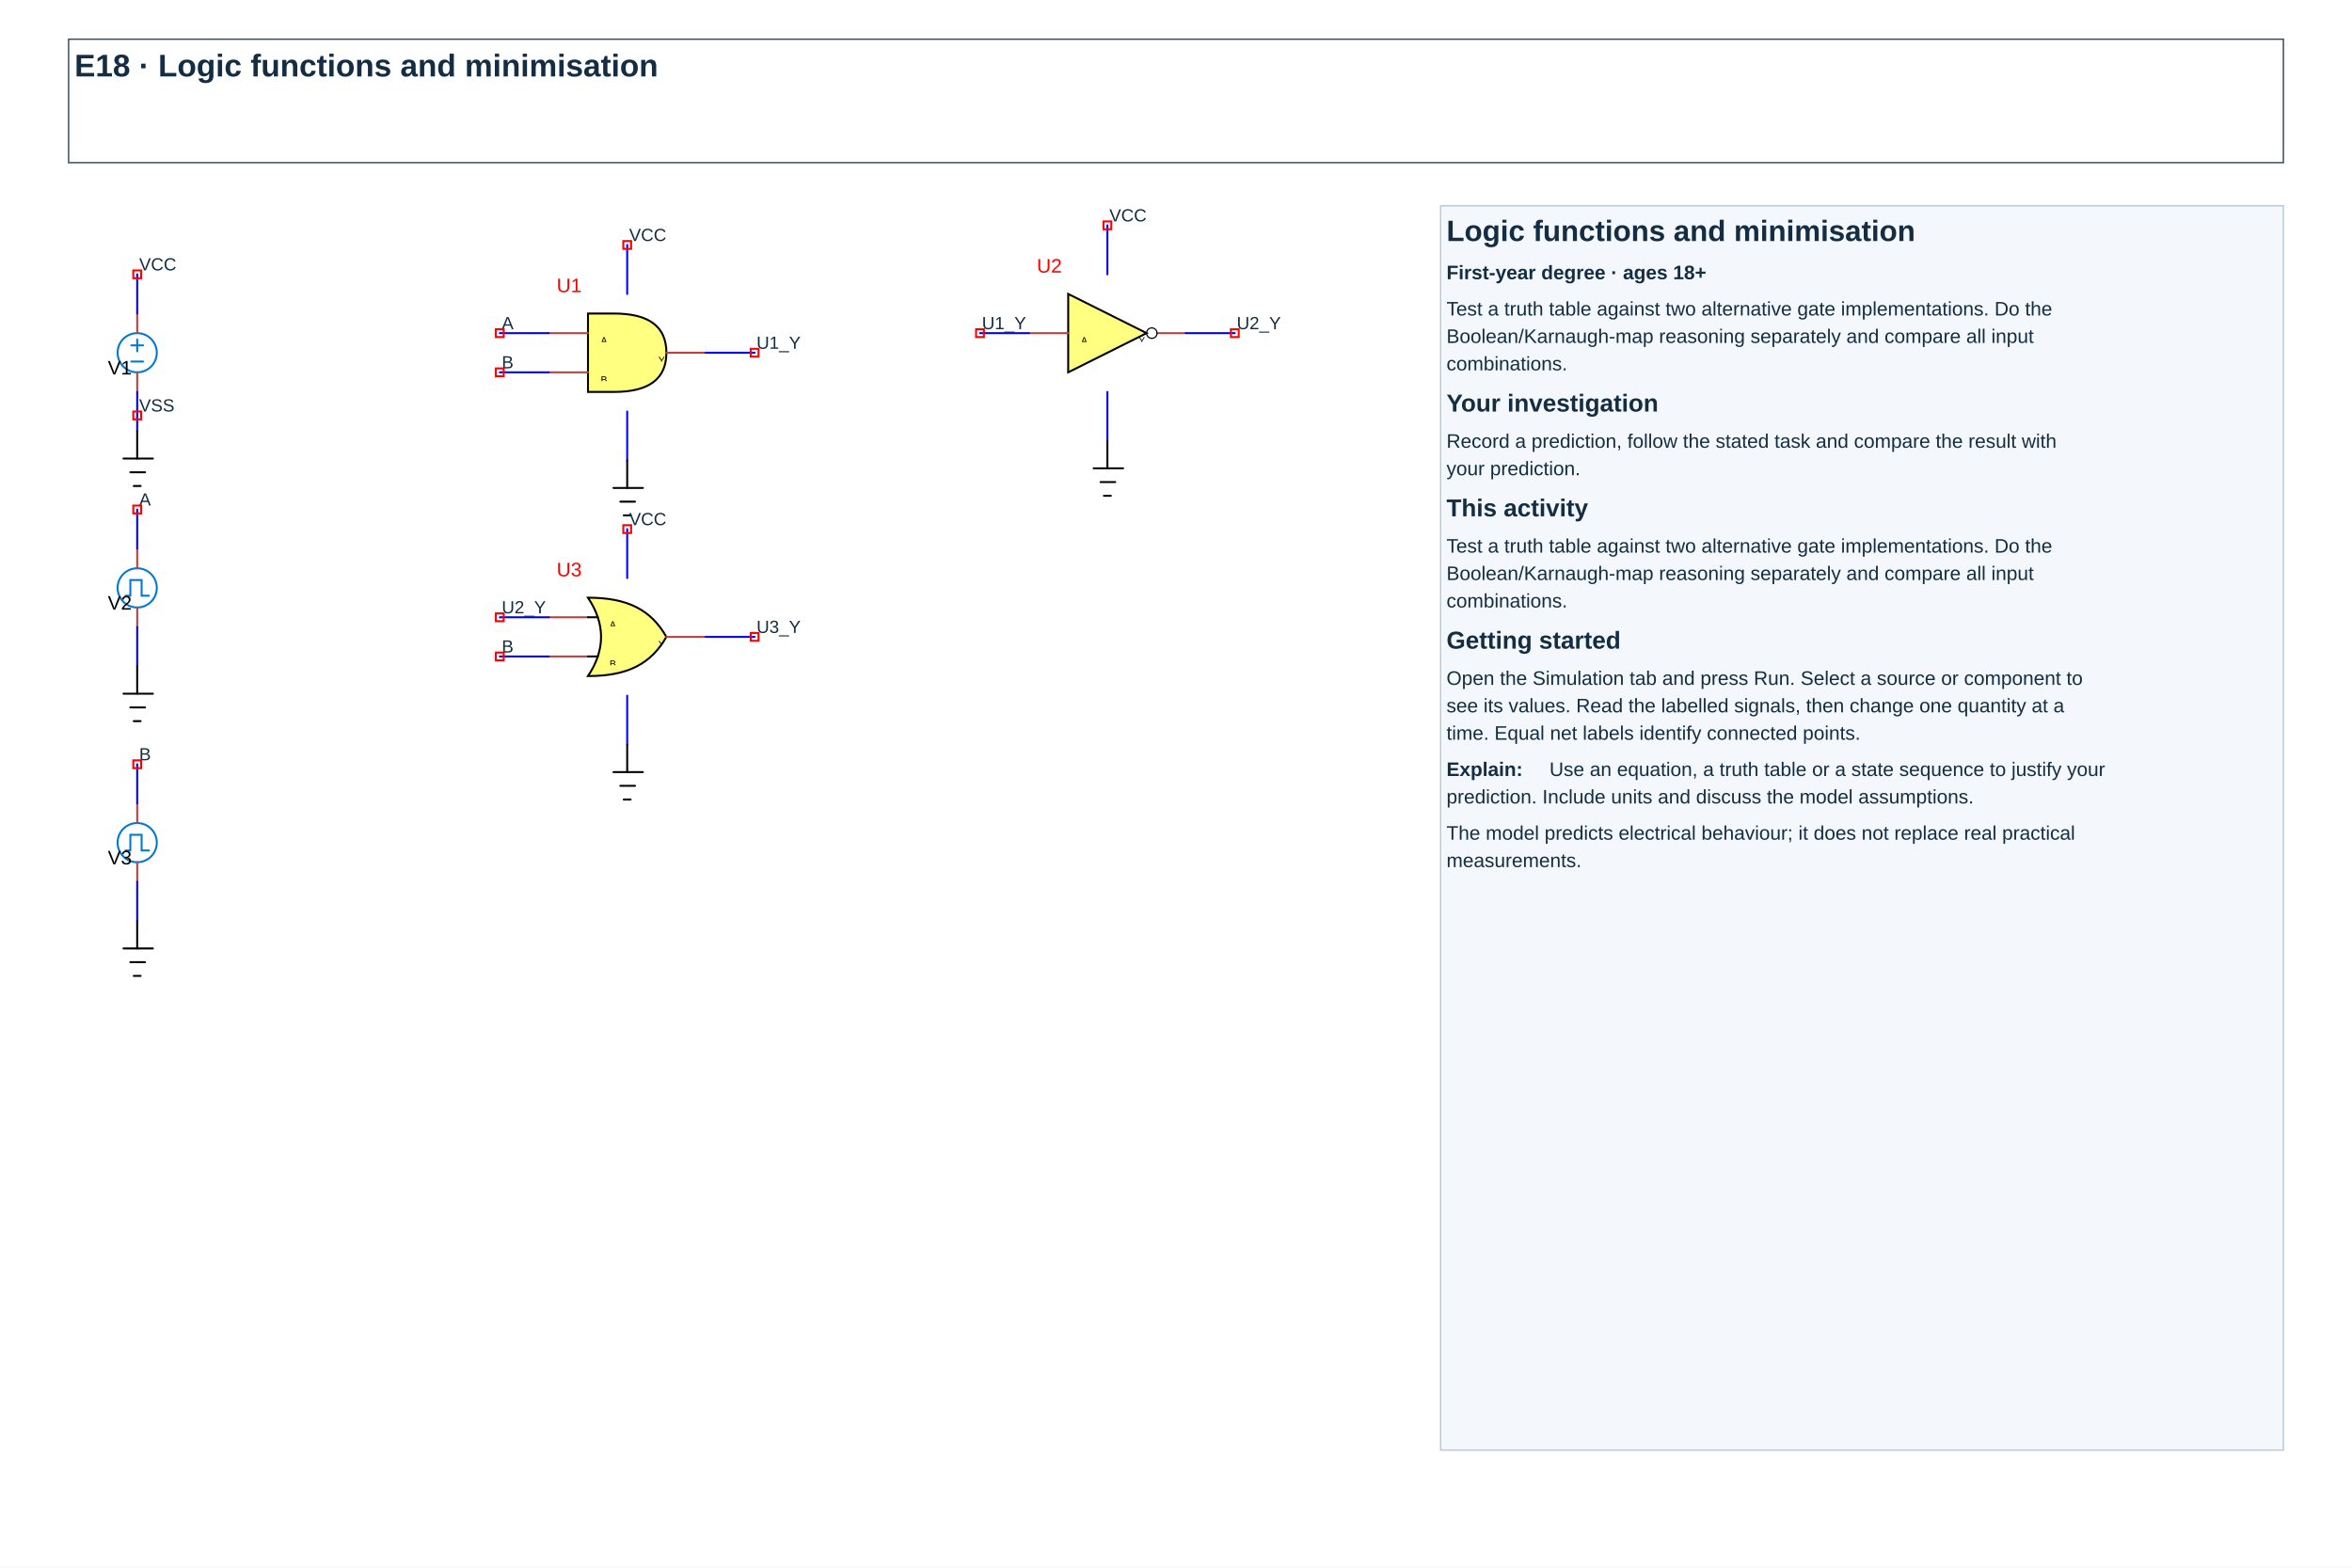
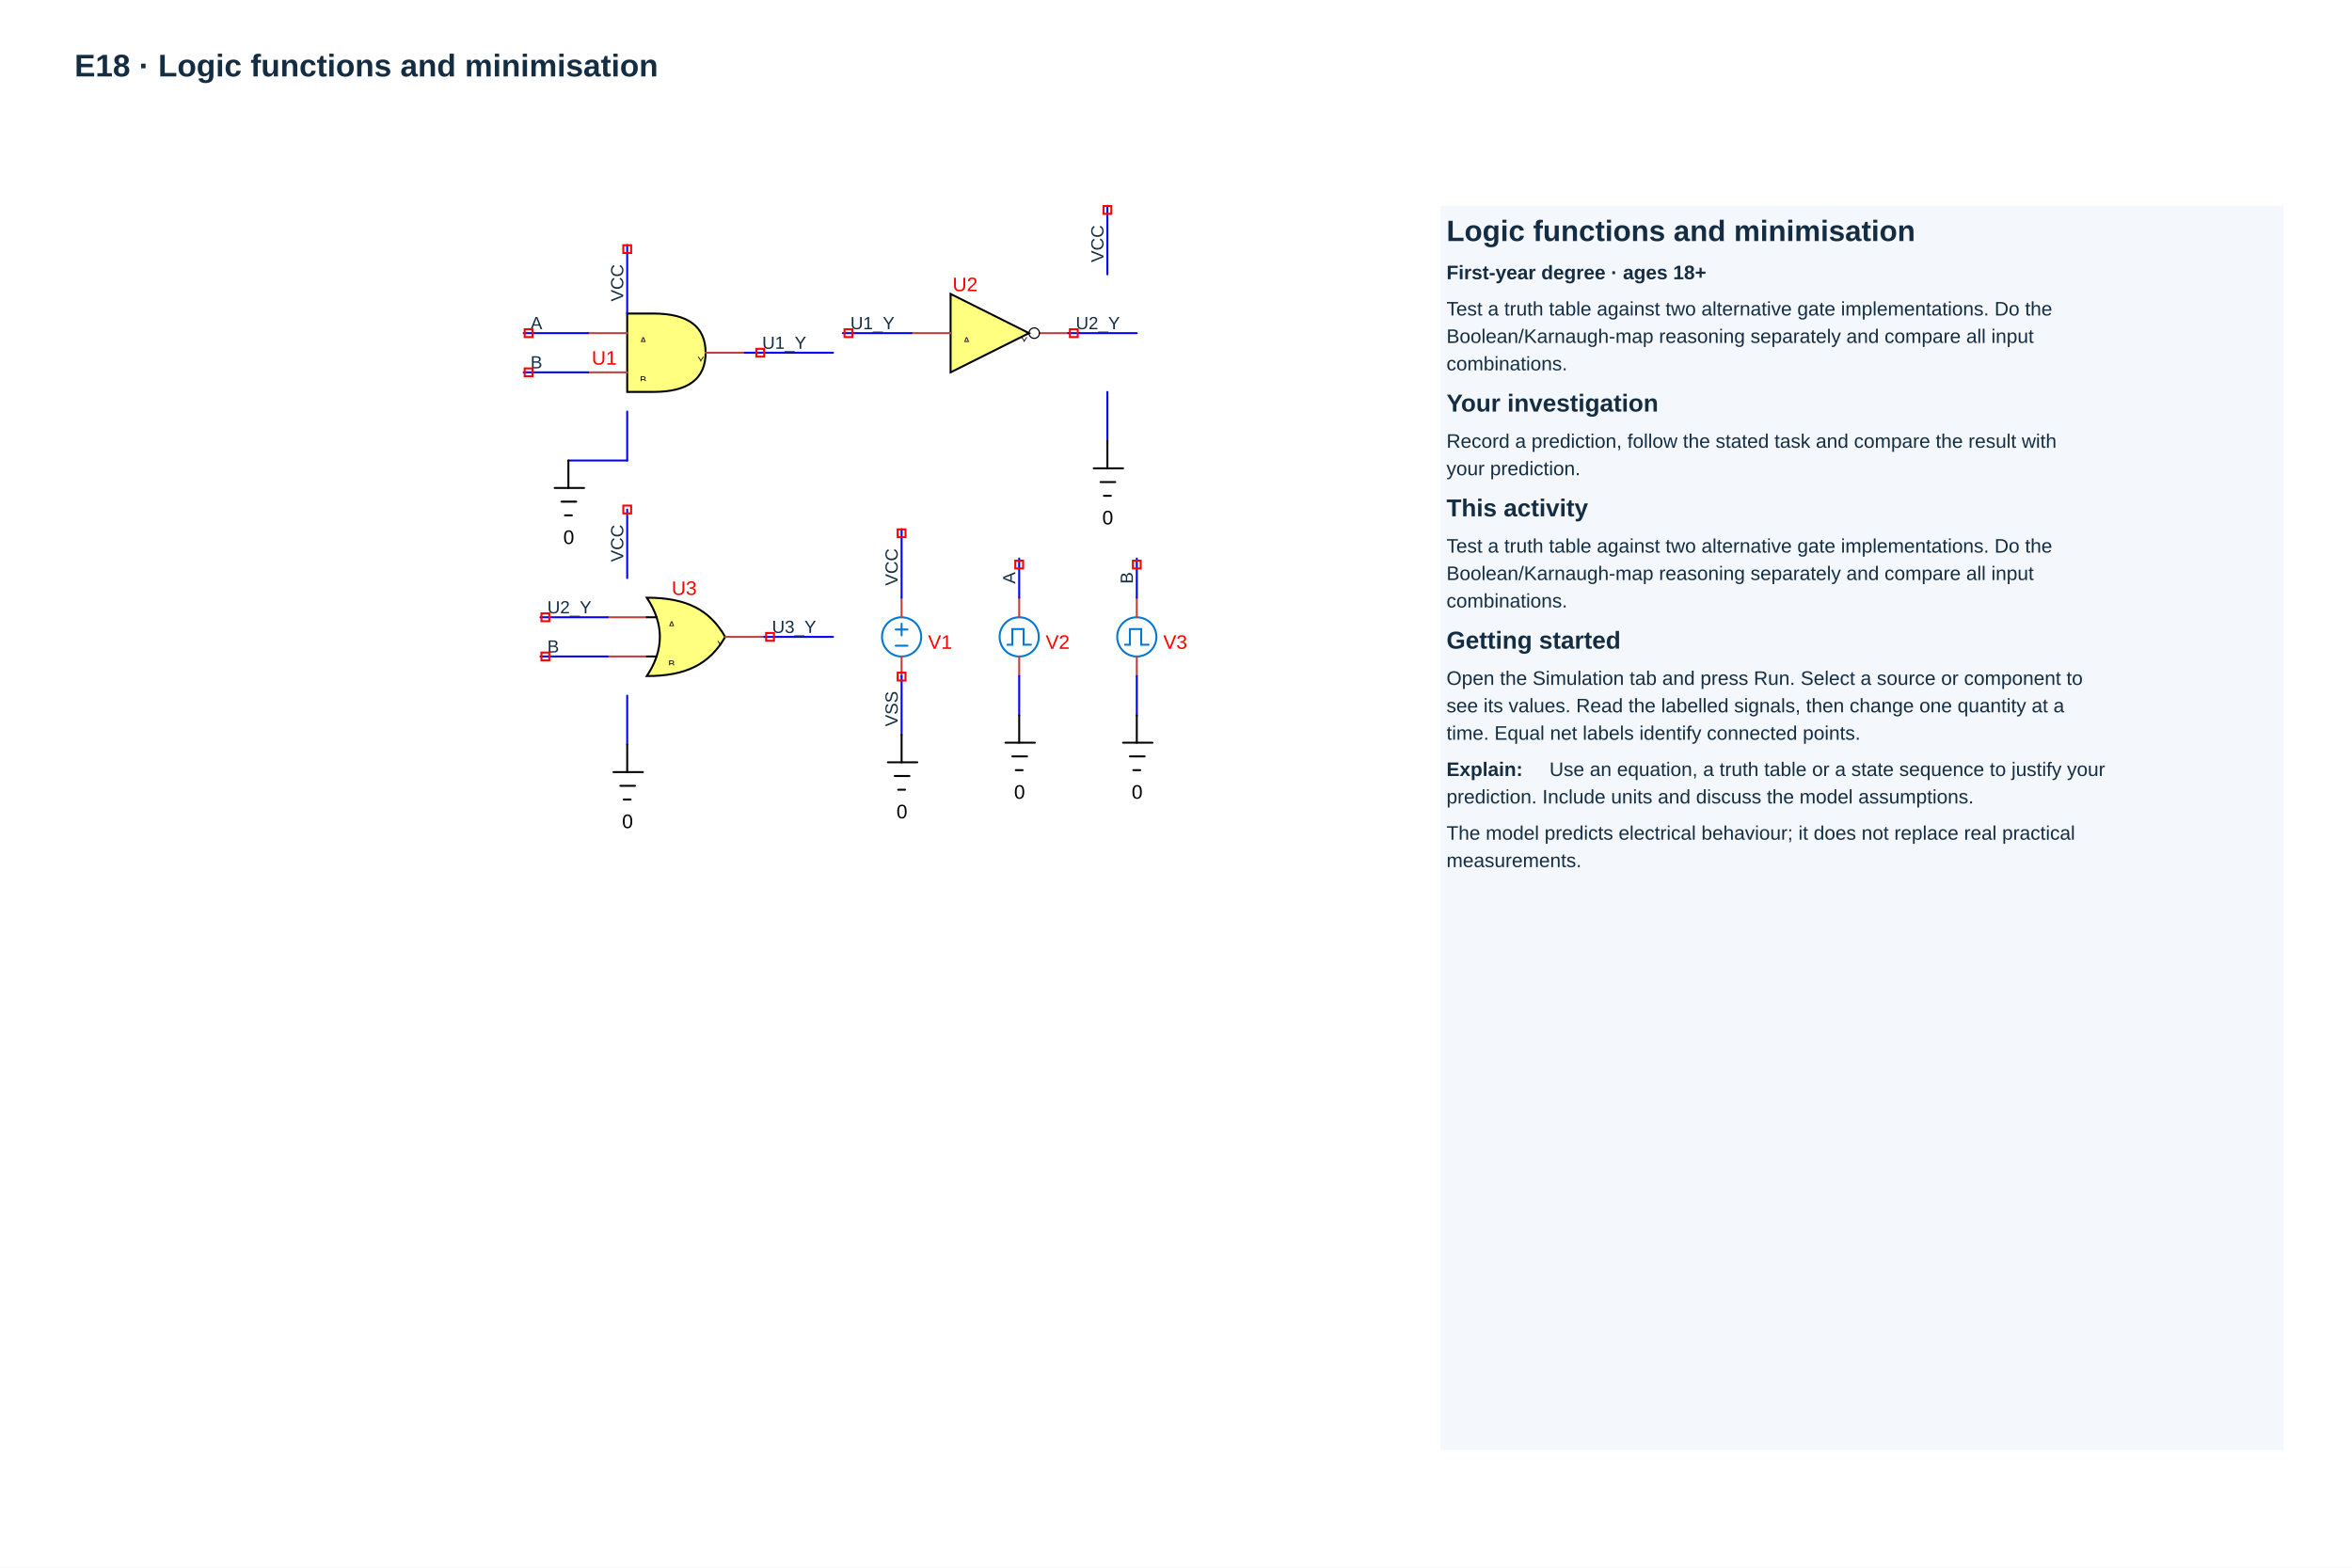
<svg xmlns="http://www.w3.org/2000/svg" width="1800" height="1200" viewBox="0 0 1200 800">
  <rect width="1200" height="800" fill="white" />
  <defs>
    <filter id="dropshadow" height="130%">
      <feGaussianBlur in="SourceAlpha" stdDeviation="3" />
      <feOffset dx="1" dy="1" result="offsetblur" />
      <feMerge>
        <feMergeNode />
        <feMergeNode in="SourceGraphic" />
      </feMerge>
    </filter>
  </defs>
-   <ellipse cx="70" cy="180" rx="10" ry="10" style="fill:none;stroke:#0078d4;stroke-width:1" />
-   <rect x="60" y="160" rx="0" ry="0" width="20" height="40" style="fill:none" />
-   <path d="M67 176.25 L73 176.25" style="fill:none;stroke:#0078d4;stroke-width:1" stroke-linecap="round" />
-   <path d="M70 173.25 L70 179.25" style="fill:none;stroke:#0078d4;stroke-width:1" stroke-linecap="round" />
-   <path d="M67 184.5 L73 184.5" style="fill:none;stroke:#0078d4;stroke-width:1" stroke-linecap="round" />
-   <g transform="rotate(90 70,160)">
-     <line x1="70" y1="160" x2="80" y2="160" stroke-linecap="round" />
-     <g style="fill:none;stroke:black;stroke-width:1">
-       <g style="stroke:#c04040">
-         <line x1="70" y1="160" x2="80" y2="160" stroke-linecap="round" />
-       </g>
-       <g style="stroke-width:0.6" />
-     </g>
-   </g>
-   <g transform="rotate(270 70,200)">
-     <line x1="70" y1="200" x2="80" y2="200" stroke-linecap="round" />
-     <g style="fill:none;stroke:black;stroke-width:1">
-       <g style="stroke:#c04040">
-         <line x1="70" y1="200" x2="80" y2="200" stroke-linecap="round" />
-       </g>
-       <g style="stroke-width:0.6" />
-     </g>
-   </g>
-   <g transform="translate( 54 181.1)">
-     <text x="1" y="10" fill="#000000" style="pointer-events:none;font-size:10px;font-family:Arial;font-weight:normal;font-style:normal;white-space:pre">
+   <ellipse cx="460" cy="325" rx="10" ry="10" style="fill:none;stroke:#0078d4;stroke-width:1" />
+   <rect x="450" y="305" rx="0" ry="0" width="20" height="40" style="fill:none" />
+   <path d="M457 321.25 L463 321.25" style="fill:none;stroke:#0078d4;stroke-width:1" stroke-linecap="round" />
+   <path d="M460 318.25 L460 324.25" style="fill:none;stroke:#0078d4;stroke-width:1" stroke-linecap="round" />
+   <path d="M457 329.5 L463 329.5" style="fill:none;stroke:#0078d4;stroke-width:1" stroke-linecap="round" />
+   <g transform="rotate(90 460,305)">
+     <line x1="460" y1="305" x2="470" y2="305" stroke-linecap="round" />
+     <g style="fill:none;stroke:black;stroke-width:1">
+       <g style="stroke:#c04040">
+         <line x1="460" y1="305" x2="470" y2="305" stroke-linecap="round" />
+       </g>
+       <g style="stroke-width:0.6" />
+     </g>
+   </g>
+   <g transform="rotate(270 460,345)">
+     <line x1="460" y1="345" x2="470" y2="345" stroke-linecap="round" />
+     <g style="fill:none;stroke:black;stroke-width:1">
+       <g style="stroke:#c04040">
+         <line x1="460" y1="345" x2="470" y2="345" stroke-linecap="round" />
+       </g>
+       <g style="stroke-width:0.6" />
+     </g>
+   </g>
+   <g transform="translate( 472.5 321.1)">
+     <text x="1" y="10" fill="#FF0000" style="pointer-events:none;font-size:10px;font-family:Arial;font-weight:normal;font-style:normal;white-space:pre">
      <tspan>V1</tspan>
    </text>
  </g>
-   <path d="M70 160 L70 140" style="fill:none;stroke:#0000ff;stroke-width:1" stroke-linecap="round" />
-   <g transform="translate( 70 128.99)">
+   <path d="M460 305 L460 270" style="fill:none;stroke:#0000ff;stroke-width:1" stroke-linecap="round" />
+   <g transform="translate( 448.99 299.8627) rotate( 270 0 0 )">
    <text x="1" y="9" fill="#142d43" style="pointer-events:none;font-size:9px;font-family:Arial;font-weight:normal;font-style:normal;white-space:pre">
      <tspan>VCC</tspan>
    </text>
  </g>
-   <rect x="68" y="138" width="4" height="4" style="stroke:red;stroke-width:1;fill:none" />
-   <path d="M70 200 L70 220" style="fill:none;stroke:#0000ff;stroke-width:1" stroke-linecap="round" />
-   <g transform="">
-     <line x1="70" y1="220" x2="70" y2="234" style="fill:none;stroke:#000000;stroke-width:1;stroke-linecap:round" />
-     <path d="M63 234 L78 234 M66.5 241 L74 241 M71.75 248 L68.25 248" style="fill:none;stroke:#000000;stroke-width:1;stroke-linecap:round" />
-   </g>
-   <g transform="translate( 70 200.99)">
+   <rect x="458" y="270.137" width="4" height="4" style="stroke:red;stroke-width:1;fill:none" />
+   <path d="M460 345 L460 375" style="fill:none;stroke:#0000ff;stroke-width:1" stroke-linecap="round" />
+   <g transform="translate( 456.3945 407.6)">
+     <text x="1" y="10" fill="#000000" style="pointer-events:none;font-size:10px;font-family:Arial;font-weight:normal;font-style:normal;white-space:pre">
+       <tspan>0</tspan>
+     </text>
+   </g>
+   <g transform="">
+     <line x1="460" y1="375" x2="460" y2="389" style="fill:none;stroke:#000000;stroke-width:1;stroke-linecap:round" />
+     <path d="M453 389 L468 389 M456.5 396 L464 396 M461.75 403 L458.25 403" style="fill:none;stroke:#000000;stroke-width:1;stroke-linecap:round" />
+   </g>
+   <g transform="translate( 448.99 371.7229) rotate( 270 0 0 )">
    <text x="1" y="9" fill="#142d43" style="pointer-events:none;font-size:9px;font-family:Arial;font-weight:normal;font-style:normal;white-space:pre">
      <tspan>VSS</tspan>
    </text>
  </g>
-   <rect x="68" y="210" width="4" height="4" style="stroke:red;stroke-width:1;fill:none" />
-   <path d="M300 160 L313.333 160 Q340 160 340 180 Q340 200 313.333 200 L300 200 L300 160 Z" style="fill:#ffff80;stroke:#000000;stroke-width:1" stroke-linecap="round" />
-   <g transform="">
-     <line x1="280" y1="170" x2="300" y2="170" stroke-linecap="round" />
-     <g style="fill:none;stroke:black;stroke-width:1">
-       <g style="stroke:#c04040">
-         <line x1="280" y1="170" x2="300" y2="170" stroke-linecap="round" />
-       </g>
-       <g style="stroke-width:0.6" />
-     </g>
-   </g>
-   <rect x="303.5" y="167.5" rx="0" ry="0" width="8.342" height="7" style="fill:none" />
-   <g transform="translate(303.5 167.5)" style="pointer-events:none">
+   <rect x="458" y="343.277" width="4" height="4" style="stroke:red;stroke-width:1;fill:none" />
+   <path d="M320 160 L333.333 160 Q360 160 360 180 Q360 200 333.333 200 L320 200 L320 160 Z" style="fill:#ffff80;stroke:#000000;stroke-width:1" stroke-linecap="round" />
+   <g transform="">
+     <line x1="300" y1="170" x2="320" y2="170" stroke-linecap="round" />
+     <g style="fill:none;stroke:black;stroke-width:1">
+       <g style="stroke:#c04040">
+         <line x1="300" y1="170" x2="320" y2="170" stroke-linecap="round" />
+       </g>
+       <g style="stroke-width:0.6" />
+     </g>
+   </g>
+   <rect x="323.5" y="167.5" rx="0" ry="0" width="8.342" height="7" style="fill:none" />
+   <g transform="translate(323.5 167.5)" style="pointer-events:none">
    <svg width="8.342" height="7" overflow="hidden" data-markdown="true">
      <text x="3" y="8" fill="#000000" font-family="Arial" font-size="5" font-weight="normal" font-style="normal" xml:space="preserve" style="white-space:pre">A</text>
    </svg>
  </g>
  <g transform="">
-     <line x1="280" y1="190" x2="300" y2="190" stroke-linecap="round" />
-     <g style="fill:none;stroke:black;stroke-width:1">
-       <g style="stroke:#c04040">
-         <line x1="280" y1="190" x2="300" y2="190" stroke-linecap="round" />
-       </g>
-       <g style="stroke-width:0.6" />
-     </g>
-   </g>
-   <rect x="303.5" y="187.5" rx="0" ry="0" width="8.342" height="7" style="fill:none" />
-   <g transform="translate(303.5 187.5)" style="pointer-events:none">
+     <line x1="300" y1="190" x2="320" y2="190" stroke-linecap="round" />
+     <g style="fill:none;stroke:black;stroke-width:1">
+       <g style="stroke:#c04040">
+         <line x1="300" y1="190" x2="320" y2="190" stroke-linecap="round" />
+       </g>
+       <g style="stroke-width:0.6" />
+     </g>
+   </g>
+   <rect x="323.5" y="187.5" rx="0" ry="0" width="8.342" height="7" style="fill:none" />
+   <g transform="translate(323.5 187.5)" style="pointer-events:none">
    <svg width="8.342" height="7" overflow="hidden" data-markdown="true">
      <text x="3" y="8" fill="#000000" font-family="Arial" font-size="5" font-weight="normal" font-style="normal" xml:space="preserve" style="white-space:pre">B</text>
    </svg>
  </g>
-   <g transform="rotate(180 360,180)">
-     <line x1="360" y1="180" x2="380" y2="180" stroke-linecap="round" />
-     <g style="fill:none;stroke:black;stroke-width:1">
-       <g style="stroke:#c04040">
-         <line x1="360" y1="180" x2="380" y2="180" stroke-linecap="round" />
-       </g>
-       <g style="stroke-width:0.6" />
-     </g>
-   </g>
-   <rect x="332.9" y="177.5" rx="0" ry="0" width="8.342" height="7" style="fill:none" />
-   <g transform="translate(332.9 177.5)" style="pointer-events:none">
+   <g transform="rotate(180 380,180)">
+     <line x1="380" y1="180" x2="400" y2="180" stroke-linecap="round" />
+     <g style="fill:none;stroke:black;stroke-width:1">
+       <g style="stroke:#c04040">
+         <line x1="380" y1="180" x2="400" y2="180" stroke-linecap="round" />
+       </g>
+       <g style="stroke-width:0.6" />
+     </g>
+   </g>
+   <rect x="352.9" y="177.5" rx="0" ry="0" width="8.342" height="7" style="fill:none" />
+   <g transform="translate(352.9 177.5)" style="pointer-events:none">
    <svg width="8.342" height="7" overflow="hidden" data-markdown="true">
      <text x="3" y="8" fill="#000000" font-family="Arial" font-size="5" font-weight="normal" font-style="normal" xml:space="preserve" style="white-space:pre">Y</text>
    </svg>
  </g>
-   <g transform="translate( 283 139.1)">
+   <g transform="translate( 300.8945 176.1)">
    <text x="1" y="10" fill="#FF0000" style="pointer-events:none;font-size:10px;font-family:Arial;font-weight:normal;font-style:normal;white-space:pre">
      <tspan>U1</tspan>
    </text>
  </g>
-   <path d="M280 170 L255 170" style="fill:none;stroke:#0000ff;stroke-width:1" stroke-linecap="round" />
-   <g transform="translate( 255 158.99)">
+   <path d="M300 170 L267.185 170" style="fill:none;stroke:#0000ff;stroke-width:1" stroke-linecap="round" />
+   <g transform="translate( 269.6848 158.99)">
    <text x="1" y="9" fill="#142d43" style="pointer-events:none;font-size:9px;font-family:Arial;font-weight:normal;font-style:normal;white-space:pre">
      <tspan>A</tspan>
    </text>
  </g>
-   <rect x="253" y="168" width="4" height="4" style="stroke:red;stroke-width:1;fill:none" />
-   <path d="M280 190 L255 190" style="fill:none;stroke:#0000ff;stroke-width:1" stroke-linecap="round" />
-   <g transform="translate( 255 178.99)">
+   <rect x="267.685" y="168" width="4" height="4" style="stroke:red;stroke-width:1;fill:none" />
+   <path d="M300 190 L267.185 190" style="fill:none;stroke:#0000ff;stroke-width:1" stroke-linecap="round" />
+   <g transform="translate( 269.6848 178.99)">
    <text x="1" y="9" fill="#142d43" style="pointer-events:none;font-size:9px;font-family:Arial;font-weight:normal;font-style:normal;white-space:pre">
      <tspan>B</tspan>
    </text>
  </g>
-   <rect x="253" y="188" width="4" height="4" style="stroke:red;stroke-width:1;fill:none" />
-   <path d="M360 180 L385 180" style="fill:none;stroke:#0000ff;stroke-width:1" stroke-linecap="round" />
-   <g transform="translate( 385 168.99)">
+   <rect x="267.685" y="188" width="4" height="4" style="stroke:red;stroke-width:1;fill:none" />
+   <path d="M380 180 L425 180" style="fill:none;stroke:#0000ff;stroke-width:1" stroke-linecap="round" />
+   <g transform="translate( 387.875 168.99)">
    <text x="1" y="9" fill="#142d43" style="pointer-events:none;font-size:9px;font-family:Arial;font-weight:normal;font-style:normal;white-space:pre">
      <tspan>U1_Y</tspan>
    </text>
  </g>
-   <rect x="383" y="178" width="4" height="4" style="stroke:red;stroke-width:1;fill:none" />
-   <path d="M320 150 L320 125" style="fill:none;stroke:#0000ff;stroke-width:1" stroke-linecap="round" />
-   <g transform="translate( 320 113.99)">
+   <rect x="385.875" y="178" width="4" height="4" style="stroke:red;stroke-width:1;fill:none" />
+   <path d="M320 160 L320 125" style="fill:none;stroke:#0000ff;stroke-width:1" stroke-linecap="round" />
+   <g transform="translate( 308.99 154.8627) rotate( 270 0 0 )">
    <text x="1" y="9" fill="#142d43" style="pointer-events:none;font-size:9px;font-family:Arial;font-weight:normal;font-style:normal;white-space:pre">
      <tspan>VCC</tspan>
    </text>
  </g>
-   <rect x="318" y="123" width="4" height="4" style="stroke:red;stroke-width:1;fill:none" />
+   <rect x="318" y="125.137" width="4" height="4" style="stroke:red;stroke-width:1;fill:none" />
  <path d="M320 210 L320 235" style="fill:none;stroke:#0000ff;stroke-width:1" stroke-linecap="round" />
-   <g transform="">
-     <line x1="320" y1="235" x2="320" y2="249" style="fill:none;stroke:#000000;stroke-width:1;stroke-linecap:round" />
-     <path d="M313 249 L328 249 M316.5 256 L324 256 M321.75 263 L318.25 263" style="fill:none;stroke:#000000;stroke-width:1;stroke-linecap:round" />
-   </g>
-   <path d="M545 150 L585 170 L545 190 L545 150 Z" style="fill:#ffff80;stroke:#000000;stroke-width:1" stroke-linecap="round" />
-   <g transform="">
-     <line x1="525" y1="170" x2="545" y2="170" stroke-linecap="round" />
-     <g style="fill:none;stroke:black;stroke-width:1">
-       <g style="stroke:#c04040">
-         <line x1="525" y1="170" x2="545" y2="170" stroke-linecap="round" />
-       </g>
-       <g style="stroke-width:0.6" />
-     </g>
-   </g>
-   <rect x="548.5" y="167.5" rx="0" ry="0" width="8.342" height="7" style="fill:none" />
-   <g transform="translate(548.5 167.5)" style="pointer-events:none">
+   <path d="M320 235 L290 235" style="fill:none;stroke:#0000ff;stroke-width:1" stroke-linecap="round" />
+   <g transform="translate( 286.3945 267.6)">
+     <text x="1" y="10" fill="#000000" style="pointer-events:none;font-size:10px;font-family:Arial;font-weight:normal;font-style:normal;white-space:pre">
+       <tspan>0</tspan>
+     </text>
+   </g>
+   <g transform="">
+     <line x1="290" y1="235" x2="290" y2="249" style="fill:none;stroke:#000000;stroke-width:1;stroke-linecap:round" />
+     <path d="M283 249 L298 249 M286.5 256 L294 256 M291.75 263 L288.25 263" style="fill:none;stroke:#000000;stroke-width:1;stroke-linecap:round" />
+   </g>
+   <path d="M485 150 L525 170 L485 190 L485 150 Z" style="fill:#ffff80;stroke:#000000;stroke-width:1" stroke-linecap="round" />
+   <g transform="">
+     <line x1="465" y1="170" x2="485" y2="170" stroke-linecap="round" />
+     <g style="fill:none;stroke:black;stroke-width:1">
+       <g style="stroke:#c04040">
+         <line x1="465" y1="170" x2="485" y2="170" stroke-linecap="round" />
+       </g>
+       <g style="stroke-width:0.6" />
+     </g>
+   </g>
+   <rect x="488.5" y="167.5" rx="0" ry="0" width="8.342" height="7" style="fill:none" />
+   <g transform="translate(488.5 167.5)" style="pointer-events:none">
    <svg width="8.342" height="7" overflow="hidden" data-markdown="true">
      <text x="3" y="8" fill="#000000" font-family="Arial" font-size="5" font-weight="normal" font-style="normal" xml:space="preserve" style="white-space:pre">A</text>
    </svg>
  </g>
-   <g transform="rotate(180 605,170)">
-     <line x1="605" y1="170" x2="619.667" y2="170" stroke-linecap="round" />
-     <g style="fill:none;stroke:black;stroke-width:1">
-       <g style="stroke:#c04040">
-         <line x1="605" y1="170" x2="619.667" y2="170" stroke-linecap="round" />
+   <g transform="rotate(180 545,170)">
+     <line x1="545" y1="170" x2="559.667" y2="170" stroke-linecap="round" />
+     <g style="fill:none;stroke:black;stroke-width:1">
+       <g style="stroke:#c04040">
+         <line x1="545" y1="170" x2="559.667" y2="170" stroke-linecap="round" />
      </g>
      <g style="stroke-width:0.6">
-         <circle cx="622.333" cy="170" r="2.667" />
-       </g>
-     </g>
-   </g>
-   <rect x="577.9" y="167.5" rx="0" ry="0" width="8.342" height="7" style="fill:none" />
-   <g transform="translate(577.9 167.5)" style="pointer-events:none">
+         <circle cx="562.333" cy="170" r="2.667" />
+       </g>
+     </g>
+   </g>
+   <rect x="517.9" y="167.5" rx="0" ry="0" width="8.342" height="7" style="fill:none" />
+   <g transform="translate(517.9 167.5)" style="pointer-events:none">
    <svg width="8.342" height="7" overflow="hidden" data-markdown="true">
      <text x="3" y="8" fill="#000000" font-family="Arial" font-size="5" font-weight="normal" font-style="normal" xml:space="preserve" style="white-space:pre">Y</text>
    </svg>
  </g>
-   <g transform="translate( 528 129.1)">
+   <g transform="translate( 485 138.6)">
    <text x="1" y="10" fill="#FF0000" style="pointer-events:none;font-size:10px;font-family:Arial;font-weight:normal;font-style:normal;white-space:pre">
      <tspan>U2</tspan>
    </text>
  </g>
-   <path d="M525 170 L500 170" style="fill:none;stroke:#0000ff;stroke-width:1" stroke-linecap="round" />
-   <g transform="translate( 500 158.99)">
+   <path d="M465 170 L430 170" style="fill:none;stroke:#0000ff;stroke-width:1" stroke-linecap="round" />
+   <g transform="translate( 432.875 158.99)">
    <text x="1" y="9" fill="#142d43" style="pointer-events:none;font-size:9px;font-family:Arial;font-weight:normal;font-style:normal;white-space:pre">
      <tspan>U1_Y</tspan>
    </text>
  </g>
-   <rect x="498" y="168" width="4" height="4" style="stroke:red;stroke-width:1;fill:none" />
-   <path d="M605 170 L630 170" style="fill:none;stroke:#0000ff;stroke-width:1" stroke-linecap="round" />
-   <g transform="translate( 630 158.99)">
+   <rect x="430.875" y="168" width="4" height="4" style="stroke:red;stroke-width:1;fill:none" />
+   <path d="M545 170 L580 170" style="fill:none;stroke:#0000ff;stroke-width:1" stroke-linecap="round" />
+   <g transform="translate( 547.875 158.99)">
    <text x="1" y="9" fill="#142d43" style="pointer-events:none;font-size:9px;font-family:Arial;font-weight:normal;font-style:normal;white-space:pre">
      <tspan>U2_Y</tspan>
    </text>
  </g>
-   <rect x="628" y="168" width="4" height="4" style="stroke:red;stroke-width:1;fill:none" />
-   <path d="M565 140 L565 115" style="fill:none;stroke:#0000ff;stroke-width:1" stroke-linecap="round" />
-   <g transform="translate( 565 103.99)">
+   <rect x="545.875" y="168" width="4" height="4" style="stroke:red;stroke-width:1;fill:none" />
+   <path d="M565 140 L565 105" style="fill:none;stroke:#0000ff;stroke-width:1" stroke-linecap="round" />
+   <g transform="translate( 553.99 134.8627) rotate( 270 0 0 )">
    <text x="1" y="9" fill="#142d43" style="pointer-events:none;font-size:9px;font-family:Arial;font-weight:normal;font-style:normal;white-space:pre">
      <tspan>VCC</tspan>
    </text>
  </g>
-   <rect x="563" y="113" width="4" height="4" style="stroke:red;stroke-width:1;fill:none" />
+   <rect x="563" y="105.137" width="4" height="4" style="stroke:red;stroke-width:1;fill:none" />
  <path d="M565 200 L565 225" style="fill:none;stroke:#0000ff;stroke-width:1" stroke-linecap="round" />
+   <g transform="translate( 561.3945 257.6)">
+     <text x="1" y="10" fill="#000000" style="pointer-events:none;font-size:10px;font-family:Arial;font-weight:normal;font-style:normal;white-space:pre">
+       <tspan>0</tspan>
+     </text>
+   </g>
  <g transform="">
    <line x1="565" y1="225" x2="565" y2="239" style="fill:none;stroke:#000000;stroke-width:1;stroke-linecap:round" />
    <path d="M558 239 L573 239 M561.5 246 L569 246 M566.75 253 L563.25 253" style="fill:none;stroke:#000000;stroke-width:1;stroke-linecap:round" />
  </g>
-   <path d="M300 305 C320 305 332 311 340 325 C332 339 320 345 300 345 Q313.333 325 300 305 Z" style="fill:#ffff80;stroke:#000000;stroke-width:1" stroke-linecap="round" />
-   <g transform="">
-     <line x1="280" y1="315" x2="300" y2="315" stroke-linecap="round" />
-     <g style="fill:none;stroke:black;stroke-width:1">
-       <g style="stroke:#c04040">
-         <line x1="280" y1="315" x2="300" y2="315" stroke-linecap="round" />
-       </g>
-       <g style="stroke-width:0.6" />
-     </g>
-   </g>
-   <path d="M300 315 L305 315" style="fill:none;stroke:#000000;stroke-width:1" stroke-linecap="round" />
-   <rect x="308" y="312.5" rx="0" ry="0" width="8.342" height="7" style="fill:none" />
-   <g transform="translate(308 312.5)" style="pointer-events:none">
+   <path d="M330 305 C350 305 362 311 370 325 C362 339 350 345 330 345 Q343.333 325 330 305 Z" style="fill:#ffff80;stroke:#000000;stroke-width:1" stroke-linecap="round" />
+   <g transform="">
+     <line x1="310" y1="315" x2="330" y2="315" stroke-linecap="round" />
+     <g style="fill:none;stroke:black;stroke-width:1">
+       <g style="stroke:#c04040">
+         <line x1="310" y1="315" x2="330" y2="315" stroke-linecap="round" />
+       </g>
+       <g style="stroke-width:0.6" />
+     </g>
+   </g>
+   <path d="M330 315 L335 315" style="fill:none;stroke:#000000;stroke-width:1" stroke-linecap="round" />
+   <rect x="338" y="312.5" rx="0" ry="0" width="8.342" height="7" style="fill:none" />
+   <g transform="translate(338 312.5)" style="pointer-events:none">
    <svg width="8.342" height="7" overflow="hidden" data-markdown="true">
      <text x="3" y="8" fill="#000000" font-family="Arial" font-size="5" font-weight="normal" font-style="normal" xml:space="preserve" style="white-space:pre">A</text>
    </svg>
  </g>
  <g transform="">
-     <line x1="280" y1="335" x2="300" y2="335" stroke-linecap="round" />
-     <g style="fill:none;stroke:black;stroke-width:1">
-       <g style="stroke:#c04040">
-         <line x1="280" y1="335" x2="300" y2="335" stroke-linecap="round" />
-       </g>
-       <g style="stroke-width:0.6" />
-     </g>
-   </g>
-   <path d="M300 335 L305 335" style="fill:none;stroke:#000000;stroke-width:1" stroke-linecap="round" />
-   <rect x="308" y="332.5" rx="0" ry="0" width="8.342" height="7" style="fill:none" />
-   <g transform="translate(308 332.5)" style="pointer-events:none">
+     <line x1="310" y1="335" x2="330" y2="335" stroke-linecap="round" />
+     <g style="fill:none;stroke:black;stroke-width:1">
+       <g style="stroke:#c04040">
+         <line x1="310" y1="335" x2="330" y2="335" stroke-linecap="round" />
+       </g>
+       <g style="stroke-width:0.6" />
+     </g>
+   </g>
+   <path d="M330 335 L335 335" style="fill:none;stroke:#000000;stroke-width:1" stroke-linecap="round" />
+   <rect x="338" y="332.5" rx="0" ry="0" width="8.342" height="7" style="fill:none" />
+   <g transform="translate(338 332.5)" style="pointer-events:none">
    <svg width="8.342" height="7" overflow="hidden" data-markdown="true">
      <text x="3" y="8" fill="#000000" font-family="Arial" font-size="5" font-weight="normal" font-style="normal" xml:space="preserve" style="white-space:pre">B</text>
    </svg>
  </g>
-   <g transform="rotate(180 360,325)">
-     <line x1="360" y1="325" x2="380" y2="325" stroke-linecap="round" />
-     <g style="fill:none;stroke:black;stroke-width:1">
-       <g style="stroke:#c04040">
-         <line x1="360" y1="325" x2="380" y2="325" stroke-linecap="round" />
-       </g>
-       <g style="stroke-width:0.6" />
-     </g>
-   </g>
-   <rect x="332.9" y="322.5" rx="0" ry="0" width="8.342" height="7" style="fill:none" />
-   <g transform="translate(332.9 322.5)" style="pointer-events:none">
+   <g transform="rotate(180 390,325)">
+     <line x1="390" y1="325" x2="410" y2="325" stroke-linecap="round" />
+     <g style="fill:none;stroke:black;stroke-width:1">
+       <g style="stroke:#c04040">
+         <line x1="390" y1="325" x2="410" y2="325" stroke-linecap="round" />
+       </g>
+       <g style="stroke-width:0.6" />
+     </g>
+   </g>
+   <rect x="362.9" y="322.5" rx="0" ry="0" width="8.342" height="7" style="fill:none" />
+   <g transform="translate(362.9 322.5)" style="pointer-events:none">
    <svg width="8.342" height="7" overflow="hidden" data-markdown="true">
      <text x="3" y="8" fill="#000000" font-family="Arial" font-size="5" font-weight="normal" font-style="normal" xml:space="preserve" style="white-space:pre">Y</text>
    </svg>
  </g>
-   <g transform="translate( 283 284.1)">
+   <g transform="translate( 341.6973 293.6)">
    <text x="1" y="10" fill="#FF0000" style="pointer-events:none;font-size:10px;font-family:Arial;font-weight:normal;font-style:normal;white-space:pre">
      <tspan>U3</tspan>
    </text>
  </g>
-   <path d="M280 315 L255 315" style="fill:none;stroke:#0000ff;stroke-width:1" stroke-linecap="round" />
-   <g transform="translate( 255 303.99)">
+   <path d="M310 315 L275.75 315" style="fill:none;stroke:#0000ff;stroke-width:1" stroke-linecap="round" />
+   <g transform="translate( 278.25 303.99)">
    <text x="1" y="9" fill="#142d43" style="pointer-events:none;font-size:9px;font-family:Arial;font-weight:normal;font-style:normal;white-space:pre">
      <tspan>U2_Y</tspan>
    </text>
  </g>
-   <rect x="253" y="313" width="4" height="4" style="stroke:red;stroke-width:1;fill:none" />
-   <path d="M280 335 L255 335" style="fill:none;stroke:#0000ff;stroke-width:1" stroke-linecap="round" />
-   <g transform="translate( 255 323.99)">
+   <rect x="276.25" y="313" width="4" height="4" style="stroke:red;stroke-width:1;fill:none" />
+   <path d="M310 335 L275.75 335" style="fill:none;stroke:#0000ff;stroke-width:1" stroke-linecap="round" />
+   <g transform="translate( 278.25 323.99)">
    <text x="1" y="9" fill="#142d43" style="pointer-events:none;font-size:9px;font-family:Arial;font-weight:normal;font-style:normal;white-space:pre">
      <tspan>B</tspan>
    </text>
  </g>
-   <rect x="253" y="333" width="4" height="4" style="stroke:red;stroke-width:1;fill:none" />
-   <path d="M360 325 L385 325" style="fill:none;stroke:#0000ff;stroke-width:1" stroke-linecap="round" />
-   <g transform="translate( 385 313.99)">
+   <rect x="276.25" y="333" width="4" height="4" style="stroke:red;stroke-width:1;fill:none" />
+   <path d="M390 325 L425 325" style="fill:none;stroke:#0000ff;stroke-width:1" stroke-linecap="round" />
+   <g transform="translate( 392.875 313.99)">
    <text x="1" y="9" fill="#142d43" style="pointer-events:none;font-size:9px;font-family:Arial;font-weight:normal;font-style:normal;white-space:pre">
      <tspan>U3_Y</tspan>
    </text>
  </g>
-   <rect x="383" y="323" width="4" height="4" style="stroke:red;stroke-width:1;fill:none" />
-   <path d="M320 295 L320 270" style="fill:none;stroke:#0000ff;stroke-width:1" stroke-linecap="round" />
-   <g transform="translate( 320 258.99)">
+   <rect x="390.875" y="323" width="4" height="4" style="stroke:red;stroke-width:1;fill:none" />
+   <path d="M320 295 L320 260" style="fill:none;stroke:#0000ff;stroke-width:1" stroke-linecap="round" />
+   <g transform="translate( 308.99 287.7254) rotate( 270 0 0 )">
    <text x="1" y="9" fill="#142d43" style="pointer-events:none;font-size:9px;font-family:Arial;font-weight:normal;font-style:normal;white-space:pre">
      <tspan>VCC</tspan>
    </text>
  </g>
-   <rect x="318" y="268" width="4" height="4" style="stroke:red;stroke-width:1;fill:none" />
+   <rect x="318" y="258" width="4" height="4" style="stroke:red;stroke-width:1;fill:none" />
  <path d="M320 355 L320 380" style="fill:none;stroke:#0000ff;stroke-width:1" stroke-linecap="round" />
+   <g transform="translate( 316.3945 412.6)">
+     <text x="1" y="10" fill="#000000" style="pointer-events:none;font-size:10px;font-family:Arial;font-weight:normal;font-style:normal;white-space:pre">
+       <tspan>0</tspan>
+     </text>
+   </g>
  <g transform="">
    <line x1="320" y1="380" x2="320" y2="394" style="fill:none;stroke:#000000;stroke-width:1;stroke-linecap:round" />
    <path d="M313 394 L328 394 M316.5 401 L324 401 M321.75 408 L318.25 408" style="fill:none;stroke:#000000;stroke-width:1;stroke-linecap:round" />
  </g>
-   <ellipse cx="70" cy="300" rx="10" ry="10" style="fill:none;stroke:#0078d4;stroke-width:1" />
-   <rect x="60" y="280" rx="0" ry="0" width="20" height="40" style="fill:none" />
-   <path d="M64 304 L66.5 304 L66.5 296 L72.25 296 L72.25 304 L76 304" style="fill:none;stroke:#0078d4;stroke-width:1" stroke-linecap="round" />
-   <g transform="rotate(90 70,280)">
-     <line x1="70" y1="280" x2="80" y2="280" stroke-linecap="round" />
-     <g style="fill:none;stroke:black;stroke-width:1">
-       <g style="stroke:#c04040">
-         <line x1="70" y1="280" x2="80" y2="280" stroke-linecap="round" />
-       </g>
-       <g style="stroke-width:0.6" />
-     </g>
-   </g>
-   <g transform="rotate(270 70,320)">
-     <line x1="70" y1="320" x2="80" y2="320" stroke-linecap="round" />
-     <g style="fill:none;stroke:black;stroke-width:1">
-       <g style="stroke:#c04040">
-         <line x1="70" y1="320" x2="80" y2="320" stroke-linecap="round" />
-       </g>
-       <g style="stroke-width:0.6" />
-     </g>
-   </g>
-   <g transform="translate( 54 301.1)">
-     <text x="1" y="10" fill="#000000" style="pointer-events:none;font-size:10px;font-family:Arial;font-weight:normal;font-style:normal;white-space:pre">
+   <ellipse cx="520" cy="325" rx="10" ry="10" style="fill:none;stroke:#0078d4;stroke-width:1" />
+   <rect x="510" y="305" rx="0" ry="0" width="20" height="40" style="fill:none" />
+   <path d="M514 329 L516.5 329 L516.5 321 L522.25 321 L522.25 329 L526 329" style="fill:none;stroke:#0078d4;stroke-width:1" stroke-linecap="round" />
+   <g transform="rotate(90 520,305)">
+     <line x1="520" y1="305" x2="530" y2="305" stroke-linecap="round" />
+     <g style="fill:none;stroke:black;stroke-width:1">
+       <g style="stroke:#c04040">
+         <line x1="520" y1="305" x2="530" y2="305" stroke-linecap="round" />
+       </g>
+       <g style="stroke-width:0.6" />
+     </g>
+   </g>
+   <g transform="rotate(270 520,345)">
+     <line x1="520" y1="345" x2="530" y2="345" stroke-linecap="round" />
+     <g style="fill:none;stroke:black;stroke-width:1">
+       <g style="stroke:#c04040">
+         <line x1="520" y1="345" x2="530" y2="345" stroke-linecap="round" />
+       </g>
+       <g style="stroke-width:0.6" />
+     </g>
+   </g>
+   <g transform="translate( 532.5 321.1)">
+     <text x="1" y="10" fill="#FF0000" style="pointer-events:none;font-size:10px;font-family:Arial;font-weight:normal;font-style:normal;white-space:pre">
      <tspan>V2</tspan>
    </text>
  </g>
-   <path d="M70 280 L70 260" style="fill:none;stroke:#0000ff;stroke-width:1" stroke-linecap="round" />
-   <g transform="translate( 70 248.99)">
+   <path d="M520 305 L520 285" style="fill:none;stroke:#0000ff;stroke-width:1" stroke-linecap="round" />
+   <g transform="translate( 508.99 298.9076) rotate( 270 0 0 )">
    <text x="1" y="9" fill="#142d43" style="pointer-events:none;font-size:9px;font-family:Arial;font-weight:normal;font-style:normal;white-space:pre">
      <tspan>A</tspan>
    </text>
  </g>
-   <rect x="68" y="258" width="4" height="4" style="stroke:red;stroke-width:1;fill:none" />
-   <path d="M70 320 L70 340" style="fill:none;stroke:#0000ff;stroke-width:1" stroke-linecap="round" />
-   <g transform="">
-     <line x1="70" y1="340" x2="70" y2="354" style="fill:none;stroke:#000000;stroke-width:1;stroke-linecap:round" />
-     <path d="M63 354 L78 354 M66.5 361 L74 361 M71.75 368 L68.25 368" style="fill:none;stroke:#000000;stroke-width:1;stroke-linecap:round" />
-   </g>
-   <ellipse cx="70" cy="430" rx="10" ry="10" style="fill:none;stroke:#0078d4;stroke-width:1" />
-   <rect x="60" y="410" rx="0" ry="0" width="20" height="40" style="fill:none" />
-   <path d="M64 434 L66.5 434 L66.5 426 L72.25 426 L72.25 434 L76 434" style="fill:none;stroke:#0078d4;stroke-width:1" stroke-linecap="round" />
-   <g transform="rotate(90 70,410)">
-     <line x1="70" y1="410" x2="80" y2="410" stroke-linecap="round" />
-     <g style="fill:none;stroke:black;stroke-width:1">
-       <g style="stroke:#c04040">
-         <line x1="70" y1="410" x2="80" y2="410" stroke-linecap="round" />
-       </g>
-       <g style="stroke-width:0.6" />
-     </g>
-   </g>
-   <g transform="rotate(270 70,450)">
-     <line x1="70" y1="450" x2="80" y2="450" stroke-linecap="round" />
-     <g style="fill:none;stroke:black;stroke-width:1">
-       <g style="stroke:#c04040">
-         <line x1="70" y1="450" x2="80" y2="450" stroke-linecap="round" />
-       </g>
-       <g style="stroke-width:0.6" />
-     </g>
-   </g>
-   <g transform="translate( 54 431.1)">
-     <text x="1" y="10" fill="#000000" style="pointer-events:none;font-size:10px;font-family:Arial;font-weight:normal;font-style:normal;white-space:pre">
+   <rect x="518" y="286.092" width="4" height="4" style="stroke:red;stroke-width:1;fill:none" />
+   <path d="M520 345 L520 365" style="fill:none;stroke:#0000ff;stroke-width:1" stroke-linecap="round" />
+   <g transform="translate( 516.3945 397.6)">
+     <text x="1" y="10" fill="#000000" style="pointer-events:none;font-size:10px;font-family:Arial;font-weight:normal;font-style:normal;white-space:pre">
+       <tspan>0</tspan>
+     </text>
+   </g>
+   <g transform="">
+     <line x1="520" y1="365" x2="520" y2="379" style="fill:none;stroke:#000000;stroke-width:1;stroke-linecap:round" />
+     <path d="M513 379 L528 379 M516.5 386 L524 386 M521.75 393 L518.25 393" style="fill:none;stroke:#000000;stroke-width:1;stroke-linecap:round" />
+   </g>
+   <ellipse cx="580" cy="325" rx="10" ry="10" style="fill:none;stroke:#0078d4;stroke-width:1" />
+   <rect x="570" y="305" rx="0" ry="0" width="20" height="40" style="fill:none" />
+   <path d="M574 329 L576.5 329 L576.5 321 L582.25 321 L582.25 329 L586 329" style="fill:none;stroke:#0078d4;stroke-width:1" stroke-linecap="round" />
+   <g transform="rotate(90 580,305)">
+     <line x1="580" y1="305" x2="590" y2="305" stroke-linecap="round" />
+     <g style="fill:none;stroke:black;stroke-width:1">
+       <g style="stroke:#c04040">
+         <line x1="580" y1="305" x2="590" y2="305" stroke-linecap="round" />
+       </g>
+       <g style="stroke-width:0.6" />
+     </g>
+   </g>
+   <g transform="rotate(270 580,345)">
+     <line x1="580" y1="345" x2="590" y2="345" stroke-linecap="round" />
+     <g style="fill:none;stroke:black;stroke-width:1">
+       <g style="stroke:#c04040">
+         <line x1="580" y1="345" x2="590" y2="345" stroke-linecap="round" />
+       </g>
+       <g style="stroke-width:0.6" />
+     </g>
+   </g>
+   <g transform="translate( 592.5 321.1)">
+     <text x="1" y="10" fill="#FF0000" style="pointer-events:none;font-size:10px;font-family:Arial;font-weight:normal;font-style:normal;white-space:pre">
      <tspan>V3</tspan>
    </text>
  </g>
-   <path d="M70 410 L70 390" style="fill:none;stroke:#0000ff;stroke-width:1" stroke-linecap="round" />
-   <g transform="translate( 70 378.99)">
+   <path d="M580 305 L580 285" style="fill:none;stroke:#0000ff;stroke-width:1" stroke-linecap="round" />
+   <g transform="translate( 568.99 298.9076) rotate( 270 0 0 )">
    <text x="1" y="9" fill="#142d43" style="pointer-events:none;font-size:9px;font-family:Arial;font-weight:normal;font-style:normal;white-space:pre">
      <tspan>B</tspan>
    </text>
  </g>
-   <rect x="68" y="388" width="4" height="4" style="stroke:red;stroke-width:1;fill:none" />
-   <path d="M70 450 L70 470" style="fill:none;stroke:#0000ff;stroke-width:1" stroke-linecap="round" />
-   <g transform="">
-     <line x1="70" y1="470" x2="70" y2="484" style="fill:none;stroke:#000000;stroke-width:1;stroke-linecap:round" />
-     <path d="M63 484 L78 484 M66.5 491 L74 491 M71.75 498 L68.25 498" style="fill:none;stroke:#000000;stroke-width:1;stroke-linecap:round" />
-   </g>
-   <rect x="35" y="20" rx="0" ry="0" width="1130" height="63" style="fill:none;stroke:#32495f;stroke-width:0.7" />
+   <rect x="578" y="286.092" width="4" height="4" style="stroke:red;stroke-width:1;fill:none" />
+   <path d="M580 345 L580 365" style="fill:none;stroke:#0000ff;stroke-width:1" stroke-linecap="round" />
+   <g transform="translate( 576.3945 397.6)">
+     <text x="1" y="10" fill="#000000" style="pointer-events:none;font-size:10px;font-family:Arial;font-weight:normal;font-style:normal;white-space:pre">
+       <tspan>0</tspan>
+     </text>
+   </g>
+   <g transform="">
+     <line x1="580" y1="365" x2="580" y2="379" style="fill:none;stroke:#000000;stroke-width:1;stroke-linecap:round" />
+     <path d="M573 379 L588 379 M576.5 386 L584 386 M581.75 393 L578.25 393" style="fill:none;stroke:#000000;stroke-width:1;stroke-linecap:round" />
+   </g>
+   <rect x="35" y="20" rx="0" ry="0" width="1130" height="63" style="fill:none;stroke:#32495f;stroke-width:0" />
  <g transform="translate(35 20)" style="pointer-events:none">
    <svg width="1130" height="63" overflow="hidden" data-markdown="true">
      <text x="3" y="19" fill="#142d43" font-family="Arial" font-size="16" font-weight="bold" font-style="normal" xml:space="preserve" style="white-space:pre">E18 · Logic functions and minimisation</text>
    </svg>
  </g>
-   <rect x="735" y="105" rx="0" ry="0" width="430" height="635" style="fill:#f4f8fc;stroke:#b7c9dc;stroke-width:0.7" />
+   <rect x="735" y="105" rx="0" ry="0" width="430" height="635" style="fill:#f4f8fc;stroke:#b7c9dc;stroke-width:0" />
  <g transform="translate(735 105)" style="pointer-events:none">
    <svg width="430" height="635" overflow="hidden" data-markdown="true">
      <text x="3" y="18" fill="#142d43" font-family="Arial" font-size="15" font-weight="bold" font-style="normal" xml:space="preserve" style="white-space:pre">Logic functions and minimisation</text>
      <text x="3" y="37.5" fill="#142d43" font-family="Arial" font-size="10" font-weight="bold" font-style="normal" xml:space="preserve" style="white-space:pre">First-year degree · ages 18+</text>
      <text x="3" y="56" fill="#142d43" font-family="Arial" font-size="10" font-weight="normal" font-style="normal" xml:space="preserve" style="white-space:pre">Test a truth table against two alternative gate implementations. Do the </text>
      <text x="3" y="70" fill="#142d43" font-family="Arial" font-size="10" font-weight="normal" font-style="normal" xml:space="preserve" style="white-space:pre">Boolean/Karnaugh-map reasoning separately and compare all input </text>
      <text x="3" y="84" fill="#142d43" font-family="Arial" font-size="10" font-weight="normal" font-style="normal" xml:space="preserve" style="white-space:pre">combinations.</text>
      <text x="3" y="105" fill="#142d43" font-family="Arial" font-size="12.5" font-weight="bold" font-style="normal" xml:space="preserve" style="white-space:pre">Your investigation</text>
      <text x="3" y="123.5" fill="#142d43" font-family="Arial" font-size="10" font-weight="normal" font-style="normal" xml:space="preserve" style="white-space:pre">Record a prediction, follow the stated task and compare the result with </text>
      <text x="3" y="137.5" fill="#142d43" font-family="Arial" font-size="10" font-weight="normal" font-style="normal" xml:space="preserve" style="white-space:pre">your prediction.</text>
      <text x="3" y="158.5" fill="#142d43" font-family="Arial" font-size="12.5" font-weight="bold" font-style="normal" xml:space="preserve" style="white-space:pre">This activity</text>
      <text x="3" y="177" fill="#142d43" font-family="Arial" font-size="10" font-weight="normal" font-style="normal" xml:space="preserve" style="white-space:pre">Test a truth table against two alternative gate implementations. Do the </text>
      <text x="3" y="191" fill="#142d43" font-family="Arial" font-size="10" font-weight="normal" font-style="normal" xml:space="preserve" style="white-space:pre">Boolean/Karnaugh-map reasoning separately and compare all input </text>
      <text x="3" y="205" fill="#142d43" font-family="Arial" font-size="10" font-weight="normal" font-style="normal" xml:space="preserve" style="white-space:pre">combinations.</text>
      <text x="3" y="226" fill="#142d43" font-family="Arial" font-size="12.5" font-weight="bold" font-style="normal" xml:space="preserve" style="white-space:pre">Getting started</text>
      <text x="3" y="244.5" fill="#142d43" font-family="Arial" font-size="10" font-weight="normal" font-style="normal" xml:space="preserve" style="white-space:pre">Open the Simulation tab and press Run. Select a source or component to</text>
      <text x="3" y="258.5" fill="#142d43" font-family="Arial" font-size="10" font-weight="normal" font-style="normal" xml:space="preserve" style="white-space:pre">see its values. Read the labelled signals, then change one quantity at a </text>
      <text x="3" y="272.5" fill="#142d43" font-family="Arial" font-size="10" font-weight="normal" font-style="normal" xml:space="preserve" style="white-space:pre">time. Equal net labels identify connected points.</text>
      <text x="3" y="291" fill="#142d43" font-family="Arial" font-size="10" font-weight="bold" font-style="normal" xml:space="preserve" style="white-space:pre">Explain:</text>
      <text x="52.766" y="291" fill="#142d43" font-family="Arial" font-size="10" font-weight="normal" font-style="normal" xml:space="preserve" style="white-space:pre"> Use an equation, a truth table or a state sequence to justify your</text>
      <text x="3" y="305" fill="#142d43" font-family="Arial" font-size="10" font-weight="normal" font-style="normal" xml:space="preserve" style="white-space:pre">prediction. Include units and discuss the model assumptions.</text>
      <text x="3" y="323.5" fill="#142d43" font-family="Arial" font-size="10" font-weight="normal" font-style="normal" xml:space="preserve" style="white-space:pre">The model predicts electrical behaviour; it does not replace real practical </text>
      <text x="3" y="337.5" fill="#142d43" font-family="Arial" font-size="10" font-weight="normal" font-style="normal" xml:space="preserve" style="white-space:pre">measurements.</text>
    </svg>
  </g>
</svg>
